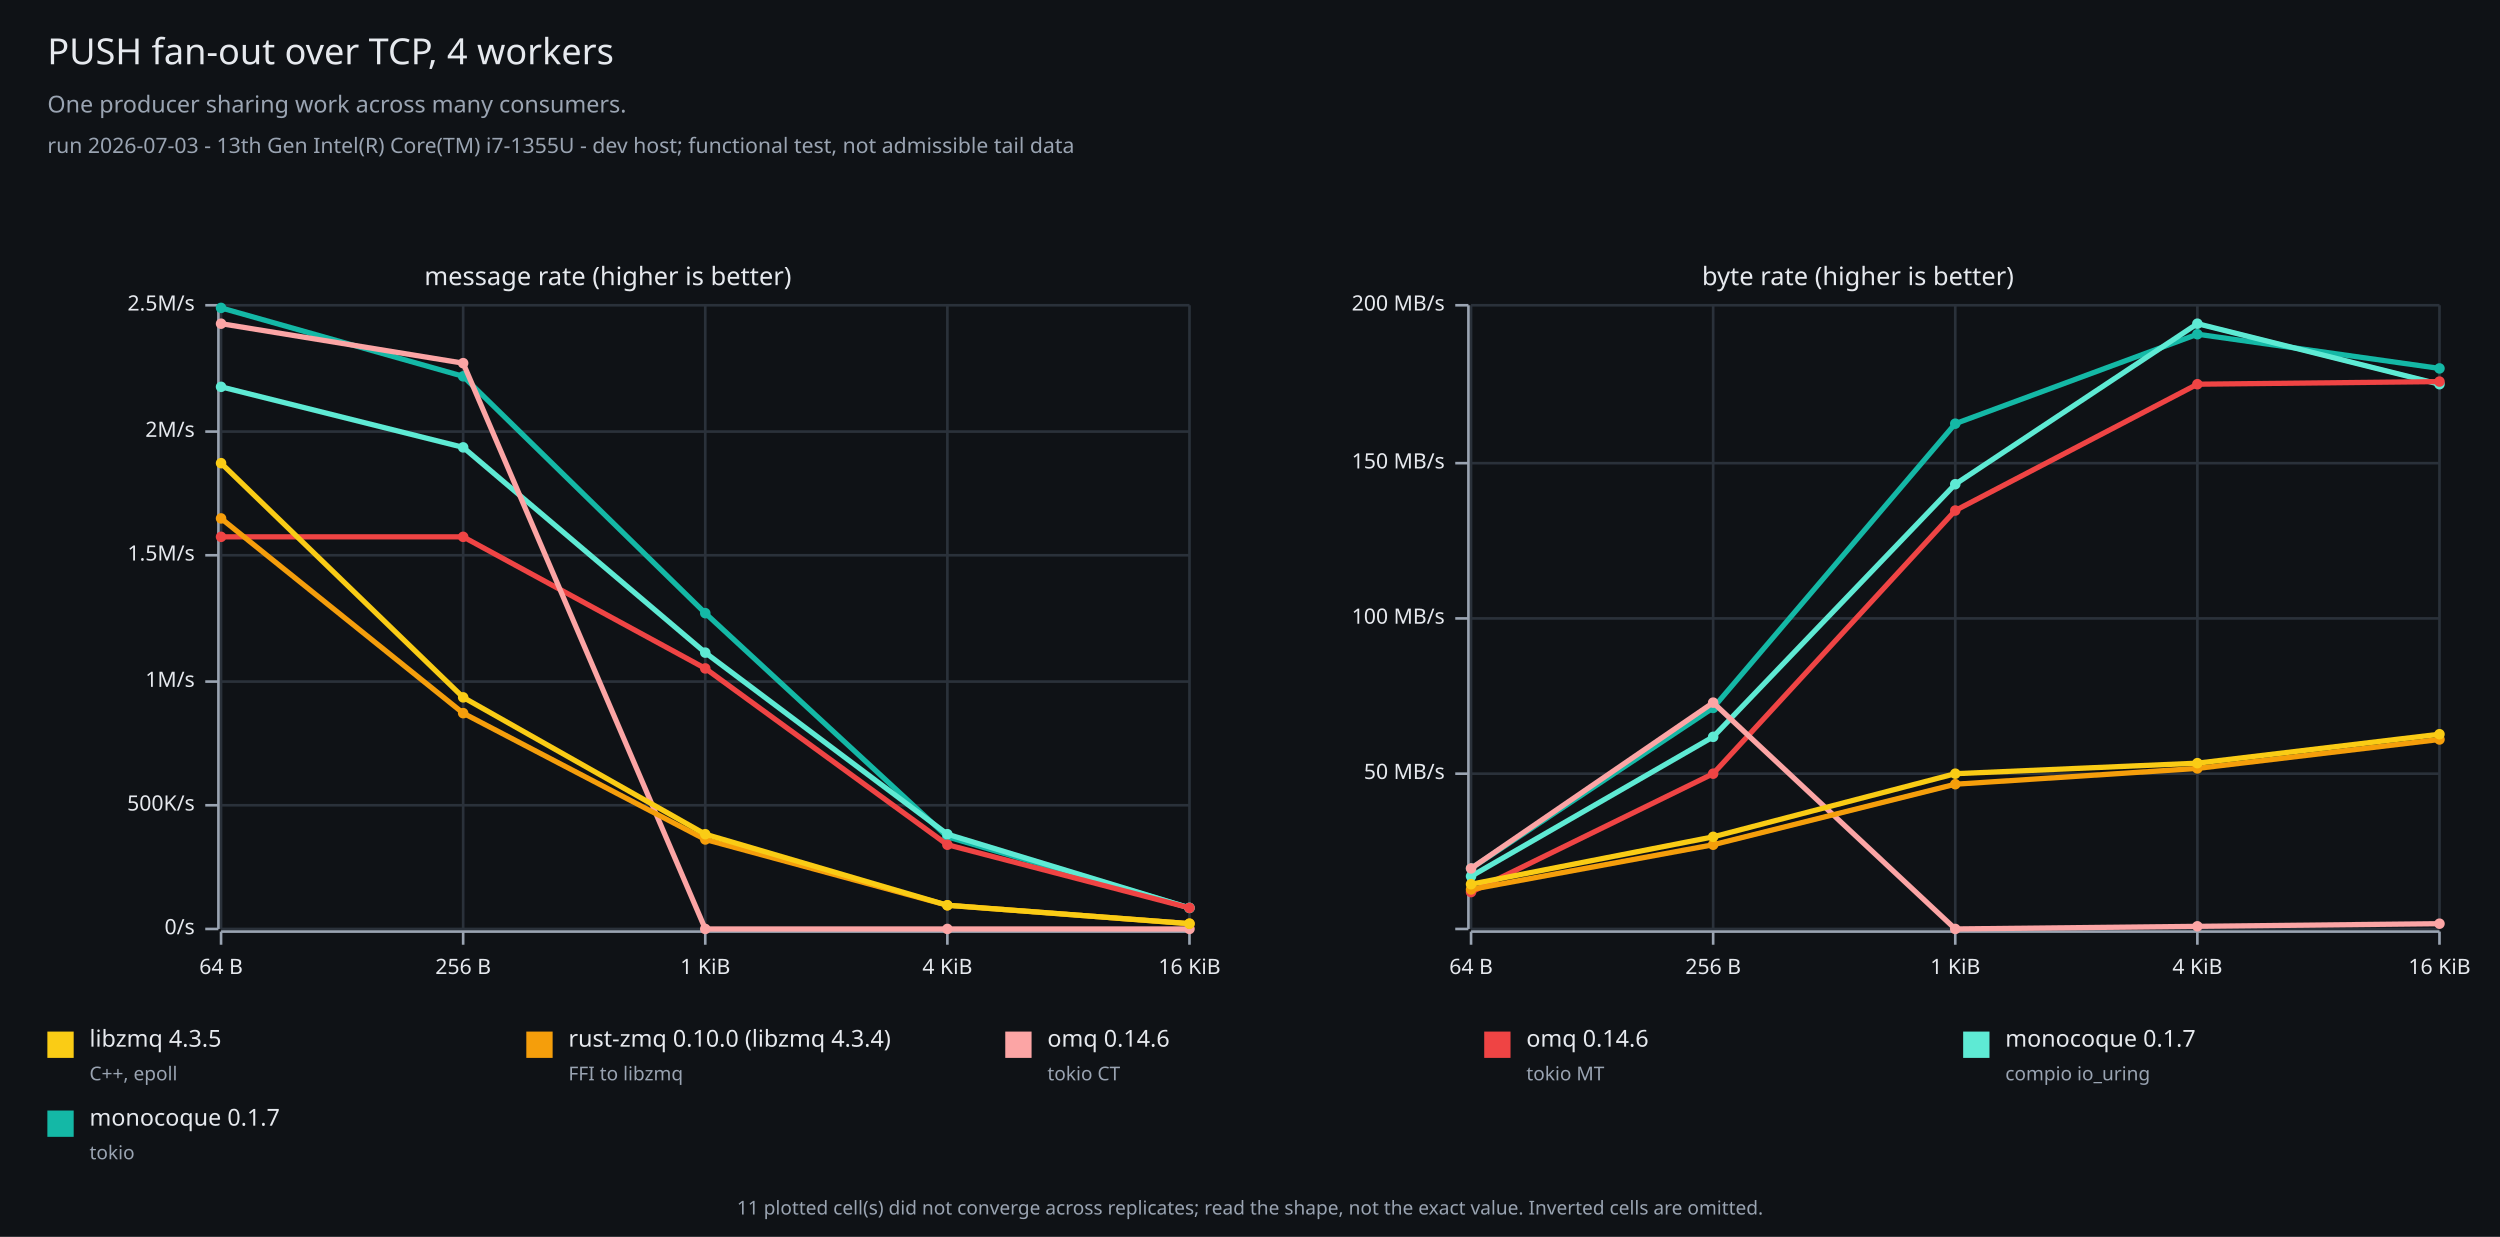
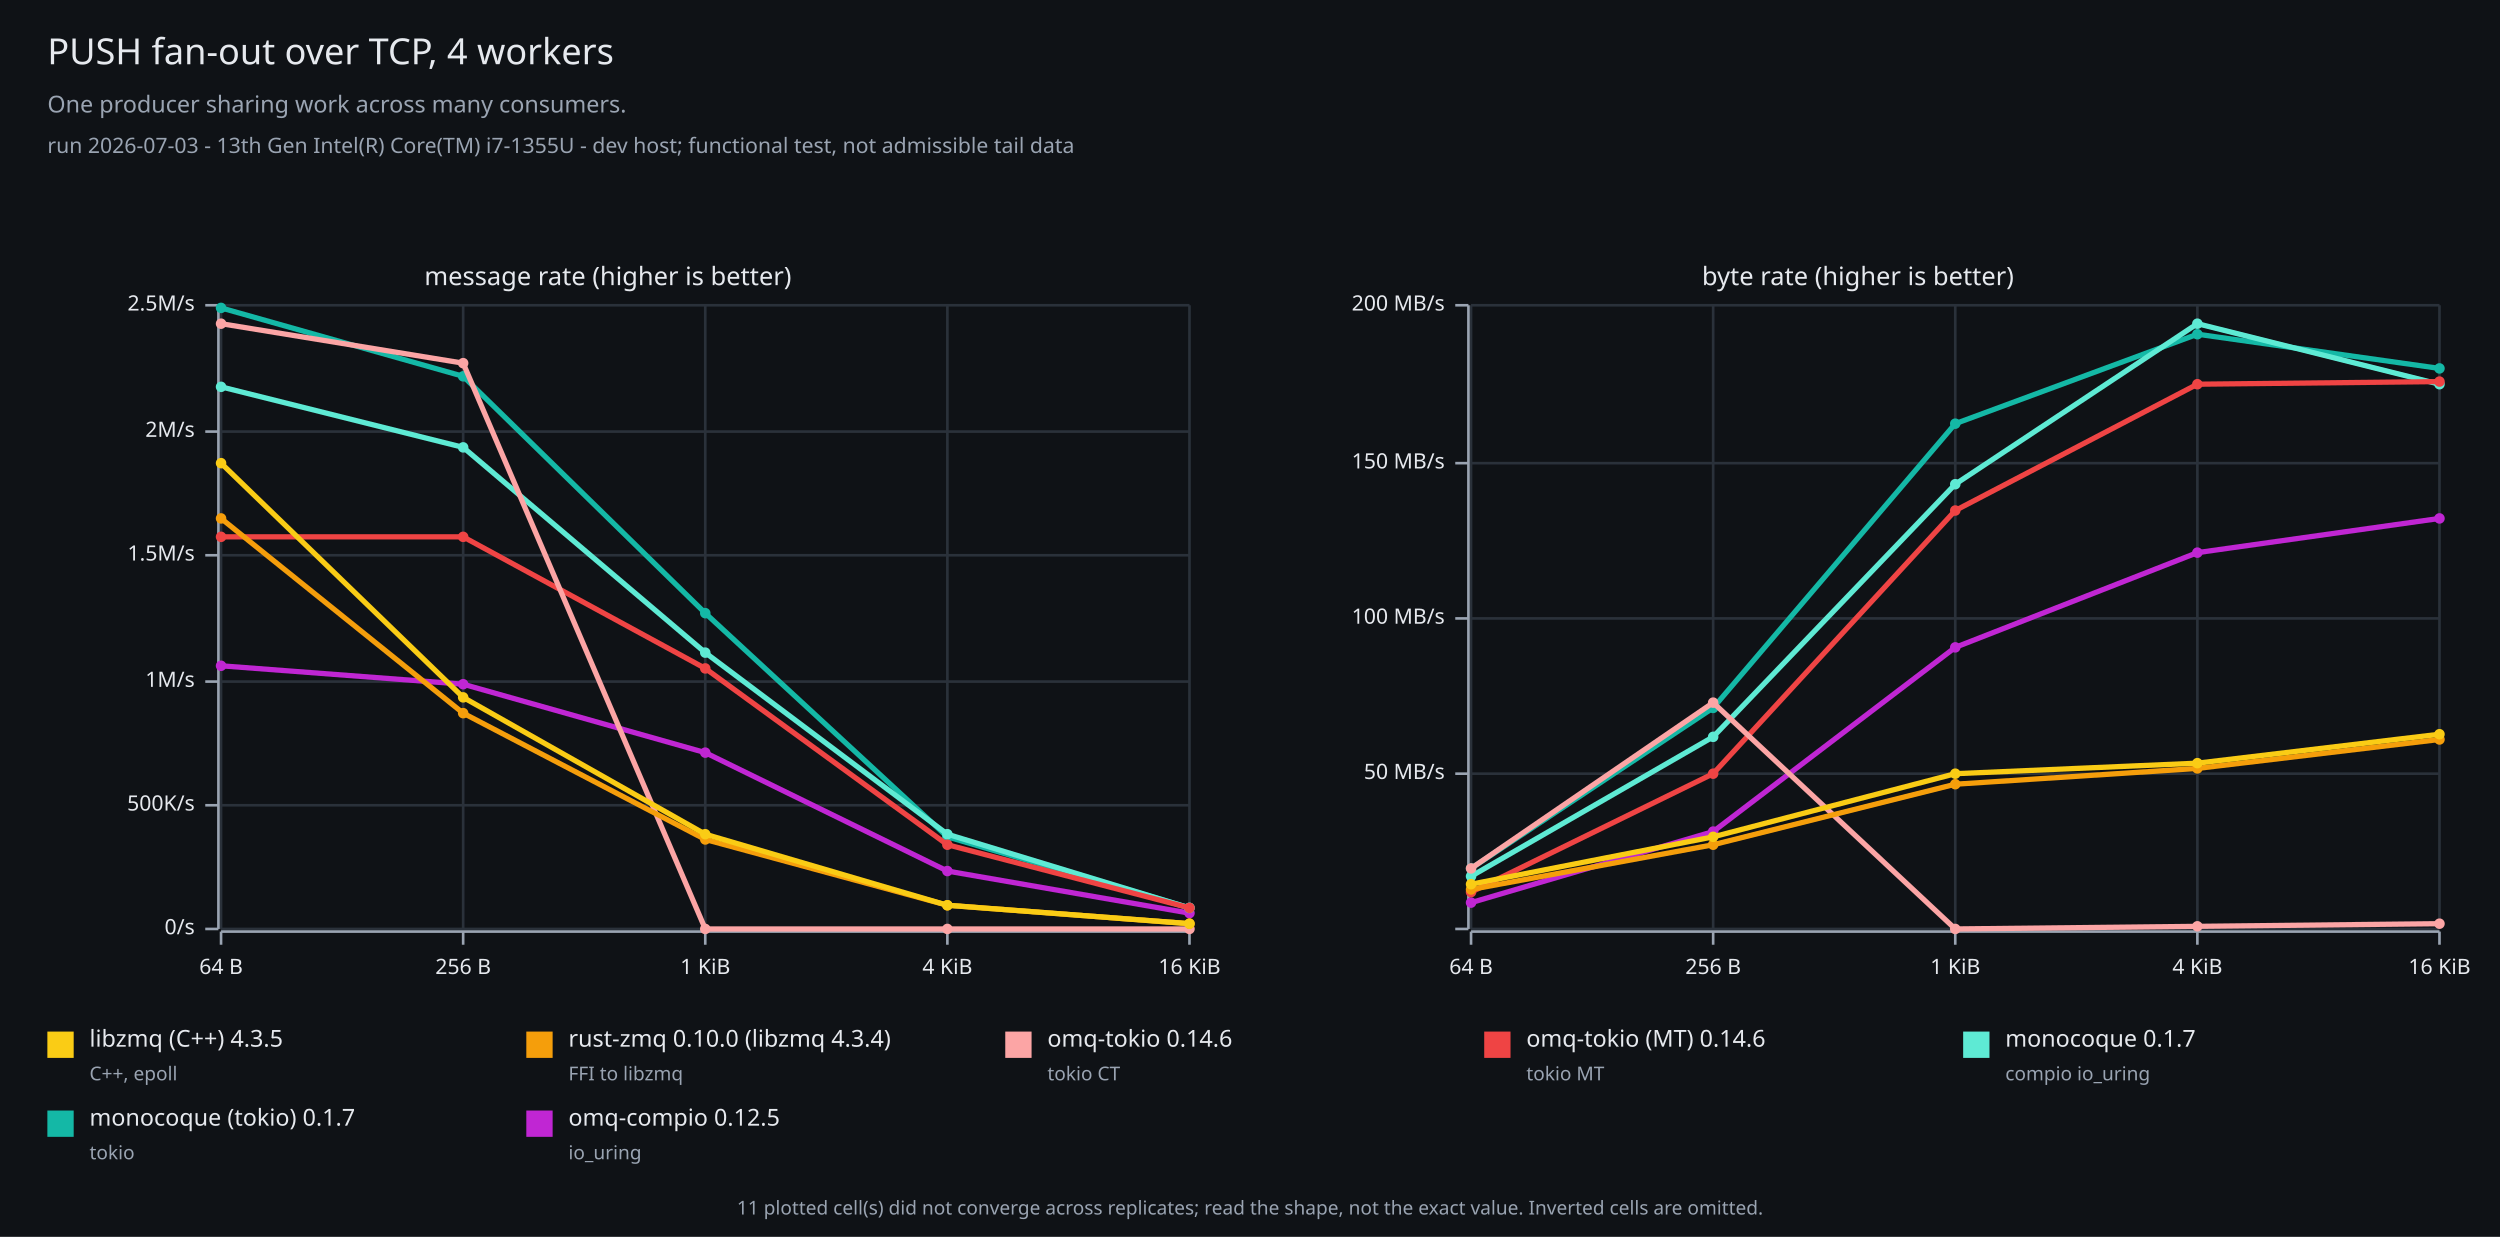
<svg xmlns="http://www.w3.org/2000/svg" width="950" height="470" viewBox="0 0 950 470">
  <rect x="0" y="0" width="950" height="470" opacity="1" fill="#0F1216" stroke="none" />
  <text x="18" y="14" dy="0.76em" text-anchor="start" font-family="sans-serif" font-size="13.71" opacity="1" fill="#E6E9EE">
PUSH fan-out over TCP, 4 workers
</text>
  <text x="18" y="36" dy="0.76em" text-anchor="start" font-family="sans-serif" font-size="8.871" opacity="1" fill="#9AA4B2">
One producer sharing work across many consumers.
</text>
  <text x="18" y="52" dy="0.76em" text-anchor="start" font-family="sans-serif" font-size="8.065" opacity="1" fill="#9AA4B2">
run 2026-07-03 - 13th Gen Intel(R) Core(TM) i7-1355U - dev host; functional test, not admissible tail data
</text>
  <text x="231" y="101" dy="0.76em" text-anchor="middle" font-family="sans-serif" font-size="9.677" opacity="1" fill="#E6E9EE">
message rate (higher is better)
</text>
  <line opacity="1" stroke="#2A313A" stroke-width="1" x1="84" y1="353" x2="84" y2="116" />
  <line opacity="1" stroke="#2A313A" stroke-width="1" x1="176" y1="353" x2="176" y2="116" />
  <line opacity="1" stroke="#2A313A" stroke-width="1" x1="268" y1="353" x2="268" y2="116" />
  <line opacity="1" stroke="#2A313A" stroke-width="1" x1="360" y1="353" x2="360" y2="116" />
  <line opacity="1" stroke="#2A313A" stroke-width="1" x1="452" y1="353" x2="452" y2="116" />
  <line opacity="1" stroke="#2A313A" stroke-width="1" x1="84" y1="353" x2="452" y2="353" />
  <line opacity="1" stroke="#2A313A" stroke-width="1" x1="84" y1="306" x2="452" y2="306" />
  <line opacity="1" stroke="#2A313A" stroke-width="1" x1="84" y1="259" x2="452" y2="259" />
  <line opacity="1" stroke="#2A313A" stroke-width="1" x1="84" y1="211" x2="452" y2="211" />
  <line opacity="1" stroke="#2A313A" stroke-width="1" x1="84" y1="164" x2="452" y2="164" />
  <line opacity="1" stroke="#2A313A" stroke-width="1" x1="84" y1="116" x2="452" y2="116" />
  <polyline fill="none" opacity="1" stroke="#9AA4B2" stroke-width="1" points="83,116 83,353 " />
  <text x="74" y="353" dy="0.5ex" text-anchor="end" font-family="sans-serif" font-size="8.065" opacity="1" fill="#E6E9EE">
0/s
</text>
  <polyline fill="none" opacity="1" stroke="#9AA4B2" stroke-width="1" points="78,353 83,353 " />
  <text x="74" y="306" dy="0.5ex" text-anchor="end" font-family="sans-serif" font-size="8.065" opacity="1" fill="#E6E9EE">
500K/s
</text>
  <polyline fill="none" opacity="1" stroke="#9AA4B2" stroke-width="1" points="78,306 83,306 " />
  <text x="74" y="259" dy="0.5ex" text-anchor="end" font-family="sans-serif" font-size="8.065" opacity="1" fill="#E6E9EE">
1M/s
</text>
  <polyline fill="none" opacity="1" stroke="#9AA4B2" stroke-width="1" points="78,259 83,259 " />
  <text x="74" y="211" dy="0.5ex" text-anchor="end" font-family="sans-serif" font-size="8.065" opacity="1" fill="#E6E9EE">
1.5M/s
</text>
  <polyline fill="none" opacity="1" stroke="#9AA4B2" stroke-width="1" points="78,211 83,211 " />
  <text x="74" y="164" dy="0.5ex" text-anchor="end" font-family="sans-serif" font-size="8.065" opacity="1" fill="#E6E9EE">
2M/s
</text>
  <polyline fill="none" opacity="1" stroke="#9AA4B2" stroke-width="1" points="78,164 83,164 " />
  <text x="74" y="116" dy="0.5ex" text-anchor="end" font-family="sans-serif" font-size="8.065" opacity="1" fill="#E6E9EE">
2.5M/s
</text>
  <polyline fill="none" opacity="1" stroke="#9AA4B2" stroke-width="1" points="78,116 83,116 " />
  <polyline fill="none" opacity="1" stroke="#9AA4B2" stroke-width="1" points="84,354 452,354 " />
  <text x="84" y="364" dy="0.76em" text-anchor="middle" font-family="sans-serif" font-size="8.065" opacity="1" fill="#E6E9EE">
64 B
</text>
  <polyline fill="none" opacity="1" stroke="#9AA4B2" stroke-width="1" points="84,354 84,359 " />
  <text x="176" y="364" dy="0.76em" text-anchor="middle" font-family="sans-serif" font-size="8.065" opacity="1" fill="#E6E9EE">
256 B
</text>
  <polyline fill="none" opacity="1" stroke="#9AA4B2" stroke-width="1" points="176,354 176,359 " />
  <text x="268" y="364" dy="0.76em" text-anchor="middle" font-family="sans-serif" font-size="8.065" opacity="1" fill="#E6E9EE">
1 KiB
</text>
  <polyline fill="none" opacity="1" stroke="#9AA4B2" stroke-width="1" points="268,354 268,359 " />
  <text x="360" y="364" dy="0.76em" text-anchor="middle" font-family="sans-serif" font-size="8.065" opacity="1" fill="#E6E9EE">
4 KiB
</text>
  <polyline fill="none" opacity="1" stroke="#9AA4B2" stroke-width="1" points="360,354 360,359 " />
  <text x="452" y="364" dy="0.76em" text-anchor="middle" font-family="sans-serif" font-size="8.065" opacity="1" fill="#E6E9EE">
16 KiB
</text>
  <polyline fill="none" opacity="1" stroke="#9AA4B2" stroke-width="1" points="452,354 452,359 " />
+   <polyline fill="none" opacity="1" stroke="#C026D3" stroke-width="2" points="84,253 176,260 268,286 360,331 452,347 " />
+   <circle cx="84" cy="253" r="2" opacity="1" fill="#C026D3" stroke="none" stroke-width="1" />
+   <circle cx="176" cy="260" r="2" opacity="1" fill="#C026D3" stroke="none" stroke-width="1" />
+   <circle cx="268" cy="286" r="2" opacity="1" fill="#C026D3" stroke="none" stroke-width="1" />
+   <circle cx="360" cy="331" r="2" opacity="1" fill="#C026D3" stroke="none" stroke-width="1" />
+   <circle cx="452" cy="347" r="2" opacity="1" fill="#C026D3" stroke="none" stroke-width="1" />
  <polyline fill="none" opacity="1" stroke="#14B8A6" stroke-width="2" points="84,117 176,143 268,233 360,318 452,345 " />
  <circle cx="84" cy="117" r="2" opacity="1" fill="#14B8A6" stroke="none" stroke-width="1" />
  <circle cx="176" cy="143" r="2" opacity="1" fill="#14B8A6" stroke="none" stroke-width="1" />
  <circle cx="268" cy="233" r="2" opacity="1" fill="#14B8A6" stroke="none" stroke-width="1" />
  <circle cx="360" cy="318" r="2" opacity="1" fill="#14B8A6" stroke="none" stroke-width="1" />
  <circle cx="452" cy="345" r="2" opacity="1" fill="#14B8A6" stroke="none" stroke-width="1" />
  <polyline fill="none" opacity="1" stroke="#5EEAD4" stroke-width="2" points="84,147 176,170 268,248 360,317 452,345 " />
  <circle cx="84" cy="147" r="2" opacity="1" fill="#5EEAD4" stroke="none" stroke-width="1" />
  <circle cx="176" cy="170" r="2" opacity="1" fill="#5EEAD4" stroke="none" stroke-width="1" />
  <circle cx="268" cy="248" r="2" opacity="1" fill="#5EEAD4" stroke="none" stroke-width="1" />
  <circle cx="360" cy="317" r="2" opacity="1" fill="#5EEAD4" stroke="none" stroke-width="1" />
  <circle cx="452" cy="345" r="2" opacity="1" fill="#5EEAD4" stroke="none" stroke-width="1" />
  <polyline fill="none" opacity="1" stroke="#EF4444" stroke-width="2" points="84,204 176,204 268,254 360,321 452,345 " />
  <circle cx="84" cy="204" r="2" opacity="1" fill="#EF4444" stroke="none" stroke-width="1" />
  <circle cx="176" cy="204" r="2" opacity="1" fill="#EF4444" stroke="none" stroke-width="1" />
  <circle cx="268" cy="254" r="2" opacity="1" fill="#EF4444" stroke="none" stroke-width="1" />
  <circle cx="360" cy="321" r="2" opacity="1" fill="#EF4444" stroke="none" stroke-width="1" />
  <circle cx="452" cy="345" r="2" opacity="1" fill="#EF4444" stroke="none" stroke-width="1" />
  <polyline fill="none" opacity="1" stroke="#FCA5A5" stroke-width="2" points="84,123 176,138 268,353 360,353 452,353 " />
  <circle cx="84" cy="123" r="2" opacity="1" fill="#FCA5A5" stroke="none" stroke-width="1" />
  <circle cx="176" cy="138" r="2" opacity="1" fill="#FCA5A5" stroke="none" stroke-width="1" />
  <circle cx="268" cy="353" r="2" opacity="1" fill="#FCA5A5" stroke="none" stroke-width="1" />
  <circle cx="360" cy="353" r="2" opacity="1" fill="#FCA5A5" stroke="none" stroke-width="1" />
  <circle cx="452" cy="353" r="2" opacity="1" fill="#FCA5A5" stroke="none" stroke-width="1" />
  <polyline fill="none" opacity="1" stroke="#F59E0B" stroke-width="2" points="84,197 176,271 268,319 360,344 452,351 " />
  <circle cx="84" cy="197" r="2" opacity="1" fill="#F59E0B" stroke="none" stroke-width="1" />
  <circle cx="176" cy="271" r="2" opacity="1" fill="#F59E0B" stroke="none" stroke-width="1" />
  <circle cx="268" cy="319" r="2" opacity="1" fill="#F59E0B" stroke="none" stroke-width="1" />
  <circle cx="360" cy="344" r="2" opacity="1" fill="#F59E0B" stroke="none" stroke-width="1" />
  <circle cx="452" cy="351" r="2" opacity="1" fill="#F59E0B" stroke="none" stroke-width="1" />
  <polyline fill="none" opacity="1" stroke="#FACC15" stroke-width="2" points="84,176 176,265 268,317 360,344 452,351 " />
  <circle cx="84" cy="176" r="2" opacity="1" fill="#FACC15" stroke="none" stroke-width="1" />
  <circle cx="176" cy="265" r="2" opacity="1" fill="#FACC15" stroke="none" stroke-width="1" />
  <circle cx="268" cy="317" r="2" opacity="1" fill="#FACC15" stroke="none" stroke-width="1" />
  <circle cx="360" cy="344" r="2" opacity="1" fill="#FACC15" stroke="none" stroke-width="1" />
  <circle cx="452" cy="351" r="2" opacity="1" fill="#FACC15" stroke="none" stroke-width="1" />
  <text x="706" y="101" dy="0.76em" text-anchor="middle" font-family="sans-serif" font-size="9.677" opacity="1" fill="#E6E9EE">
byte rate (higher is better)
</text>
  <line opacity="1" stroke="#2A313A" stroke-width="1" x1="559" y1="353" x2="559" y2="116" />
  <line opacity="1" stroke="#2A313A" stroke-width="1" x1="651" y1="353" x2="651" y2="116" />
  <line opacity="1" stroke="#2A313A" stroke-width="1" x1="743" y1="353" x2="743" y2="116" />
  <line opacity="1" stroke="#2A313A" stroke-width="1" x1="835" y1="353" x2="835" y2="116" />
  <line opacity="1" stroke="#2A313A" stroke-width="1" x1="927" y1="353" x2="927" y2="116" />
  <line opacity="1" stroke="#2A313A" stroke-width="1" x1="559" y1="353" x2="927" y2="353" />
  <line opacity="1" stroke="#2A313A" stroke-width="1" x1="559" y1="294" x2="927" y2="294" />
  <line opacity="1" stroke="#2A313A" stroke-width="1" x1="559" y1="235" x2="927" y2="235" />
  <line opacity="1" stroke="#2A313A" stroke-width="1" x1="559" y1="176" x2="927" y2="176" />
  <line opacity="1" stroke="#2A313A" stroke-width="1" x1="559" y1="116" x2="927" y2="116" />
  <polyline fill="none" opacity="1" stroke="#9AA4B2" stroke-width="1" points="558,116 558,353 " />
  <text x="549" y="353" dy="0.5ex" text-anchor="end" font-family="sans-serif" font-size="8.065" opacity="1" fill="#E6E9EE">

</text>
  <polyline fill="none" opacity="1" stroke="#9AA4B2" stroke-width="1" points="553,353 558,353 " />
  <text x="549" y="294" dy="0.5ex" text-anchor="end" font-family="sans-serif" font-size="8.065" opacity="1" fill="#E6E9EE">
50 MB/s
</text>
  <polyline fill="none" opacity="1" stroke="#9AA4B2" stroke-width="1" points="553,294 558,294 " />
  <text x="549" y="235" dy="0.5ex" text-anchor="end" font-family="sans-serif" font-size="8.065" opacity="1" fill="#E6E9EE">
100 MB/s
</text>
  <polyline fill="none" opacity="1" stroke="#9AA4B2" stroke-width="1" points="553,235 558,235 " />
  <text x="549" y="176" dy="0.5ex" text-anchor="end" font-family="sans-serif" font-size="8.065" opacity="1" fill="#E6E9EE">
150 MB/s
</text>
  <polyline fill="none" opacity="1" stroke="#9AA4B2" stroke-width="1" points="553,176 558,176 " />
  <text x="549" y="116" dy="0.5ex" text-anchor="end" font-family="sans-serif" font-size="8.065" opacity="1" fill="#E6E9EE">
200 MB/s
</text>
  <polyline fill="none" opacity="1" stroke="#9AA4B2" stroke-width="1" points="553,116 558,116 " />
  <polyline fill="none" opacity="1" stroke="#9AA4B2" stroke-width="1" points="559,354 927,354 " />
  <text x="559" y="364" dy="0.76em" text-anchor="middle" font-family="sans-serif" font-size="8.065" opacity="1" fill="#E6E9EE">
64 B
</text>
  <polyline fill="none" opacity="1" stroke="#9AA4B2" stroke-width="1" points="559,354 559,359 " />
  <text x="651" y="364" dy="0.76em" text-anchor="middle" font-family="sans-serif" font-size="8.065" opacity="1" fill="#E6E9EE">
256 B
</text>
  <polyline fill="none" opacity="1" stroke="#9AA4B2" stroke-width="1" points="651,354 651,359 " />
  <text x="743" y="364" dy="0.76em" text-anchor="middle" font-family="sans-serif" font-size="8.065" opacity="1" fill="#E6E9EE">
1 KiB
</text>
  <polyline fill="none" opacity="1" stroke="#9AA4B2" stroke-width="1" points="743,354 743,359 " />
  <text x="835" y="364" dy="0.76em" text-anchor="middle" font-family="sans-serif" font-size="8.065" opacity="1" fill="#E6E9EE">
4 KiB
</text>
  <polyline fill="none" opacity="1" stroke="#9AA4B2" stroke-width="1" points="835,354 835,359 " />
  <text x="927" y="364" dy="0.76em" text-anchor="middle" font-family="sans-serif" font-size="8.065" opacity="1" fill="#E6E9EE">
16 KiB
</text>
  <polyline fill="none" opacity="1" stroke="#9AA4B2" stroke-width="1" points="927,354 927,359 " />
+   <polyline fill="none" opacity="1" stroke="#C026D3" stroke-width="2" points="559,343 651,316 743,246 835,210 927,197 " />
+   <circle cx="559" cy="343" r="2" opacity="1" fill="#C026D3" stroke="none" stroke-width="1" />
+   <circle cx="651" cy="316" r="2" opacity="1" fill="#C026D3" stroke="none" stroke-width="1" />
+   <circle cx="743" cy="246" r="2" opacity="1" fill="#C026D3" stroke="none" stroke-width="1" />
+   <circle cx="835" cy="210" r="2" opacity="1" fill="#C026D3" stroke="none" stroke-width="1" />
+   <circle cx="927" cy="197" r="2" opacity="1" fill="#C026D3" stroke="none" stroke-width="1" />
  <polyline fill="none" opacity="1" stroke="#14B8A6" stroke-width="2" points="559,330 651,269 743,161 835,127 927,140 " />
  <circle cx="559" cy="330" r="2" opacity="1" fill="#14B8A6" stroke="none" stroke-width="1" />
  <circle cx="651" cy="269" r="2" opacity="1" fill="#14B8A6" stroke="none" stroke-width="1" />
  <circle cx="743" cy="161" r="2" opacity="1" fill="#14B8A6" stroke="none" stroke-width="1" />
  <circle cx="835" cy="127" r="2" opacity="1" fill="#14B8A6" stroke="none" stroke-width="1" />
  <circle cx="927" cy="140" r="2" opacity="1" fill="#14B8A6" stroke="none" stroke-width="1" />
  <polyline fill="none" opacity="1" stroke="#5EEAD4" stroke-width="2" points="559,333 651,280 743,184 835,123 927,146 " />
  <circle cx="559" cy="333" r="2" opacity="1" fill="#5EEAD4" stroke="none" stroke-width="1" />
  <circle cx="651" cy="280" r="2" opacity="1" fill="#5EEAD4" stroke="none" stroke-width="1" />
  <circle cx="743" cy="184" r="2" opacity="1" fill="#5EEAD4" stroke="none" stroke-width="1" />
  <circle cx="835" cy="123" r="2" opacity="1" fill="#5EEAD4" stroke="none" stroke-width="1" />
  <circle cx="927" cy="146" r="2" opacity="1" fill="#5EEAD4" stroke="none" stroke-width="1" />
  <polyline fill="none" opacity="1" stroke="#EF4444" stroke-width="2" points="559,339 651,294 743,194 835,146 927,145 " />
  <circle cx="559" cy="339" r="2" opacity="1" fill="#EF4444" stroke="none" stroke-width="1" />
  <circle cx="651" cy="294" r="2" opacity="1" fill="#EF4444" stroke="none" stroke-width="1" />
  <circle cx="743" cy="194" r="2" opacity="1" fill="#EF4444" stroke="none" stroke-width="1" />
  <circle cx="835" cy="146" r="2" opacity="1" fill="#EF4444" stroke="none" stroke-width="1" />
  <circle cx="927" cy="145" r="2" opacity="1" fill="#EF4444" stroke="none" stroke-width="1" />
  <polyline fill="none" opacity="1" stroke="#FCA5A5" stroke-width="2" points="559,330 651,267 743,353 835,352 927,351 " />
  <circle cx="559" cy="330" r="2" opacity="1" fill="#FCA5A5" stroke="none" stroke-width="1" />
  <circle cx="651" cy="267" r="2" opacity="1" fill="#FCA5A5" stroke="none" stroke-width="1" />
  <circle cx="743" cy="353" r="2" opacity="1" fill="#FCA5A5" stroke="none" stroke-width="1" />
  <circle cx="835" cy="352" r="2" opacity="1" fill="#FCA5A5" stroke="none" stroke-width="1" />
  <circle cx="927" cy="351" r="2" opacity="1" fill="#FCA5A5" stroke="none" stroke-width="1" />
  <polyline fill="none" opacity="1" stroke="#F59E0B" stroke-width="2" points="559,338 651,321 743,298 835,292 927,281 " />
  <circle cx="559" cy="338" r="2" opacity="1" fill="#F59E0B" stroke="none" stroke-width="1" />
  <circle cx="651" cy="321" r="2" opacity="1" fill="#F59E0B" stroke="none" stroke-width="1" />
  <circle cx="743" cy="298" r="2" opacity="1" fill="#F59E0B" stroke="none" stroke-width="1" />
  <circle cx="835" cy="292" r="2" opacity="1" fill="#F59E0B" stroke="none" stroke-width="1" />
  <circle cx="927" cy="281" r="2" opacity="1" fill="#F59E0B" stroke="none" stroke-width="1" />
  <polyline fill="none" opacity="1" stroke="#FACC15" stroke-width="2" points="559,336 651,318 743,294 835,290 927,279 " />
  <circle cx="559" cy="336" r="2" opacity="1" fill="#FACC15" stroke="none" stroke-width="1" />
  <circle cx="651" cy="318" r="2" opacity="1" fill="#FACC15" stroke="none" stroke-width="1" />
  <circle cx="743" cy="294" r="2" opacity="1" fill="#FACC15" stroke="none" stroke-width="1" />
  <circle cx="835" cy="290" r="2" opacity="1" fill="#FACC15" stroke="none" stroke-width="1" />
  <circle cx="927" cy="279" r="2" opacity="1" fill="#FACC15" stroke="none" stroke-width="1" />
  <rect x="18" y="392" width="10" height="10" opacity="1" fill="#FACC15" stroke="none" />
  <text x="34" y="391" dy="0.76em" text-anchor="start" font-family="sans-serif" font-size="8.871" opacity="1" fill="#E6E9EE">
- libzmq 4.3.5
+ libzmq (C++) 4.3.5
</text>
  <text x="34" y="405" dy="0.76em" text-anchor="start" font-family="sans-serif" font-size="7.258" opacity="1" fill="#9AA4B2">
C++, epoll
</text>
  <rect x="200" y="392" width="10" height="10" opacity="1" fill="#F59E0B" stroke="none" />
  <text x="216" y="391" dy="0.76em" text-anchor="start" font-family="sans-serif" font-size="8.871" opacity="1" fill="#E6E9EE">
rust-zmq 0.10.0 (libzmq 4.3.4)
</text>
  <text x="216" y="405" dy="0.76em" text-anchor="start" font-family="sans-serif" font-size="7.258" opacity="1" fill="#9AA4B2">
FFI to libzmq
</text>
  <rect x="382" y="392" width="10" height="10" opacity="1" fill="#FCA5A5" stroke="none" />
  <text x="398" y="391" dy="0.76em" text-anchor="start" font-family="sans-serif" font-size="8.871" opacity="1" fill="#E6E9EE">
- omq 0.14.6
+ omq-tokio 0.14.6
</text>
  <text x="398" y="405" dy="0.76em" text-anchor="start" font-family="sans-serif" font-size="7.258" opacity="1" fill="#9AA4B2">
tokio CT
</text>
  <rect x="564" y="392" width="10" height="10" opacity="1" fill="#EF4444" stroke="none" />
  <text x="580" y="391" dy="0.76em" text-anchor="start" font-family="sans-serif" font-size="8.871" opacity="1" fill="#E6E9EE">
- omq 0.14.6
+ omq-tokio (MT) 0.14.6
</text>
  <text x="580" y="405" dy="0.76em" text-anchor="start" font-family="sans-serif" font-size="7.258" opacity="1" fill="#9AA4B2">
tokio MT
</text>
  <rect x="746" y="392" width="10" height="10" opacity="1" fill="#5EEAD4" stroke="none" />
  <text x="762" y="391" dy="0.76em" text-anchor="start" font-family="sans-serif" font-size="8.871" opacity="1" fill="#E6E9EE">
monocoque 0.1.7
</text>
  <text x="762" y="405" dy="0.76em" text-anchor="start" font-family="sans-serif" font-size="7.258" opacity="1" fill="#9AA4B2">
compio io_uring
</text>
  <rect x="18" y="422" width="10" height="10" opacity="1" fill="#14B8A6" stroke="none" />
  <text x="34" y="421" dy="0.76em" text-anchor="start" font-family="sans-serif" font-size="8.871" opacity="1" fill="#E6E9EE">
- monocoque 0.1.7
+ monocoque (tokio) 0.1.7
</text>
  <text x="34" y="435" dy="0.76em" text-anchor="start" font-family="sans-serif" font-size="7.258" opacity="1" fill="#9AA4B2">
tokio
</text>
+   <rect x="200" y="422" width="10" height="10" opacity="1" fill="#C026D3" stroke="none" />
+   <text x="216" y="421" dy="0.76em" text-anchor="start" font-family="sans-serif" font-size="8.871" opacity="1" fill="#E6E9EE">
+ omq-compio 0.12.5
+ </text>
+   <text x="216" y="435" dy="0.76em" text-anchor="start" font-family="sans-serif" font-size="7.258" opacity="1" fill="#9AA4B2">
+ io_uring
+ </text>
  <text x="475" y="456" dy="0.76em" text-anchor="middle" font-family="sans-serif" font-size="7.258" opacity="1" fill="#9AA4B2">
11 plotted cell(s) did not converge across replicates; read the shape, not the exact value. Inverted cells are omitted.
</text>
</svg>
